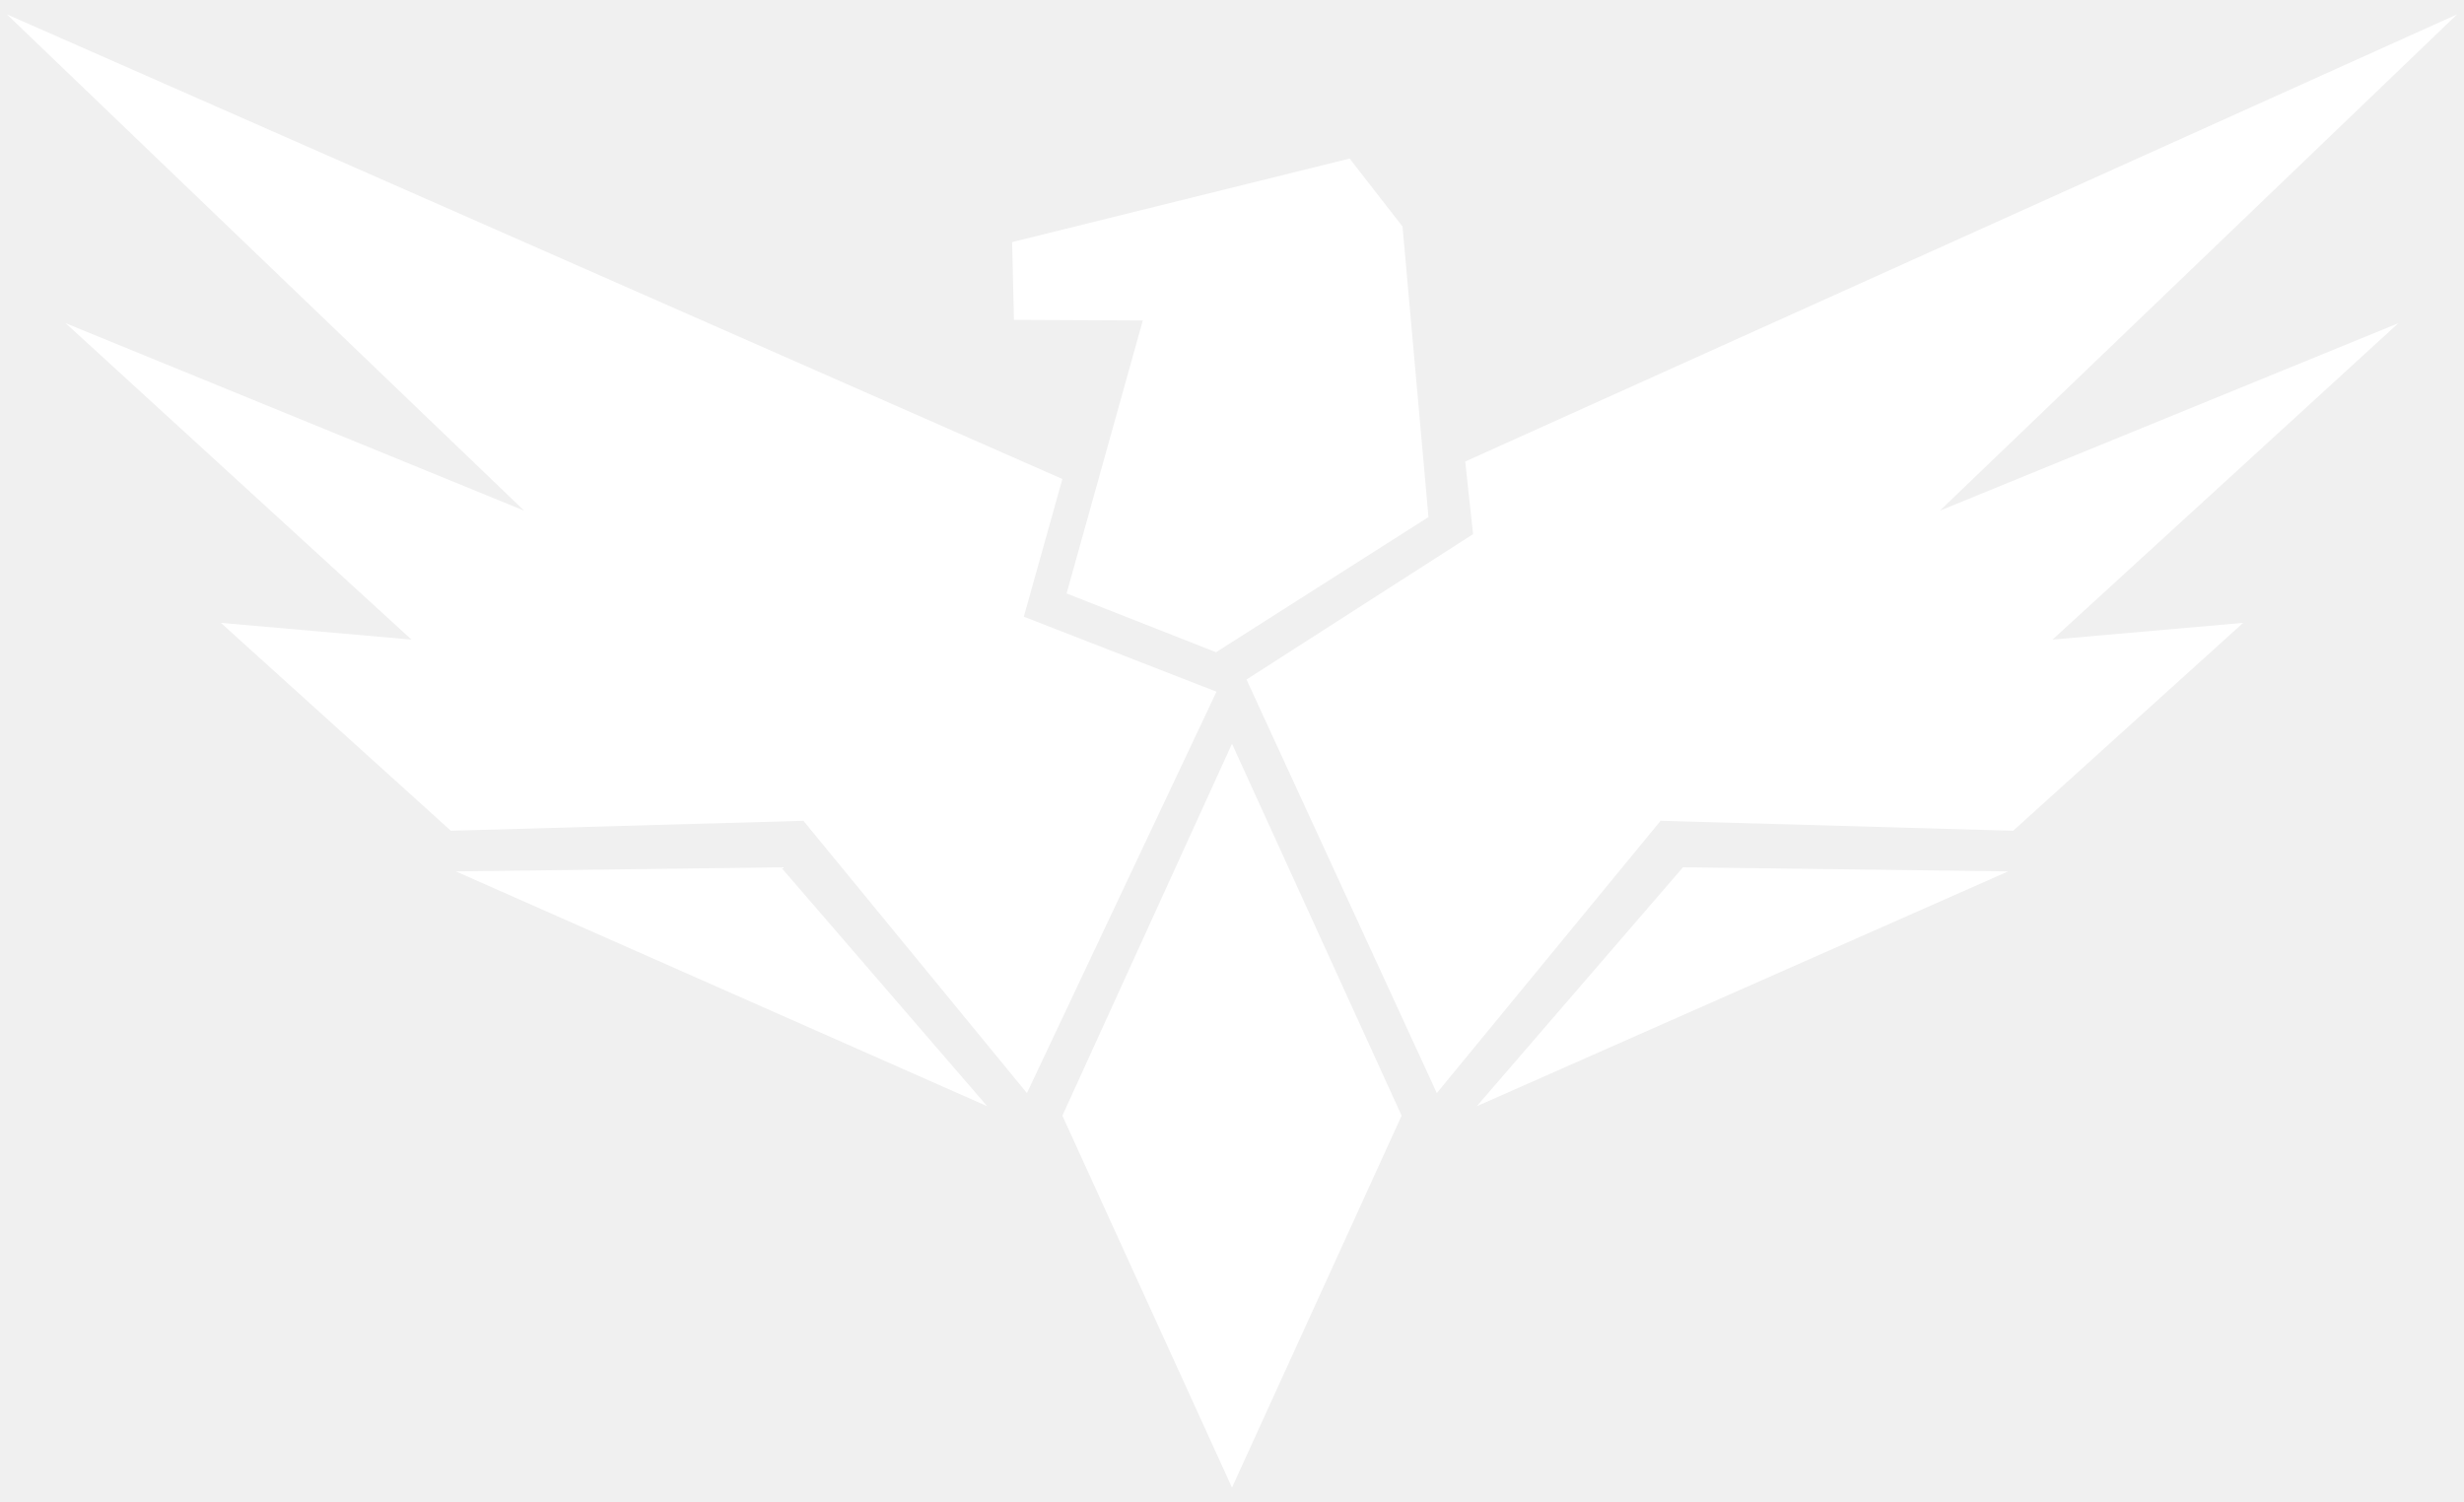
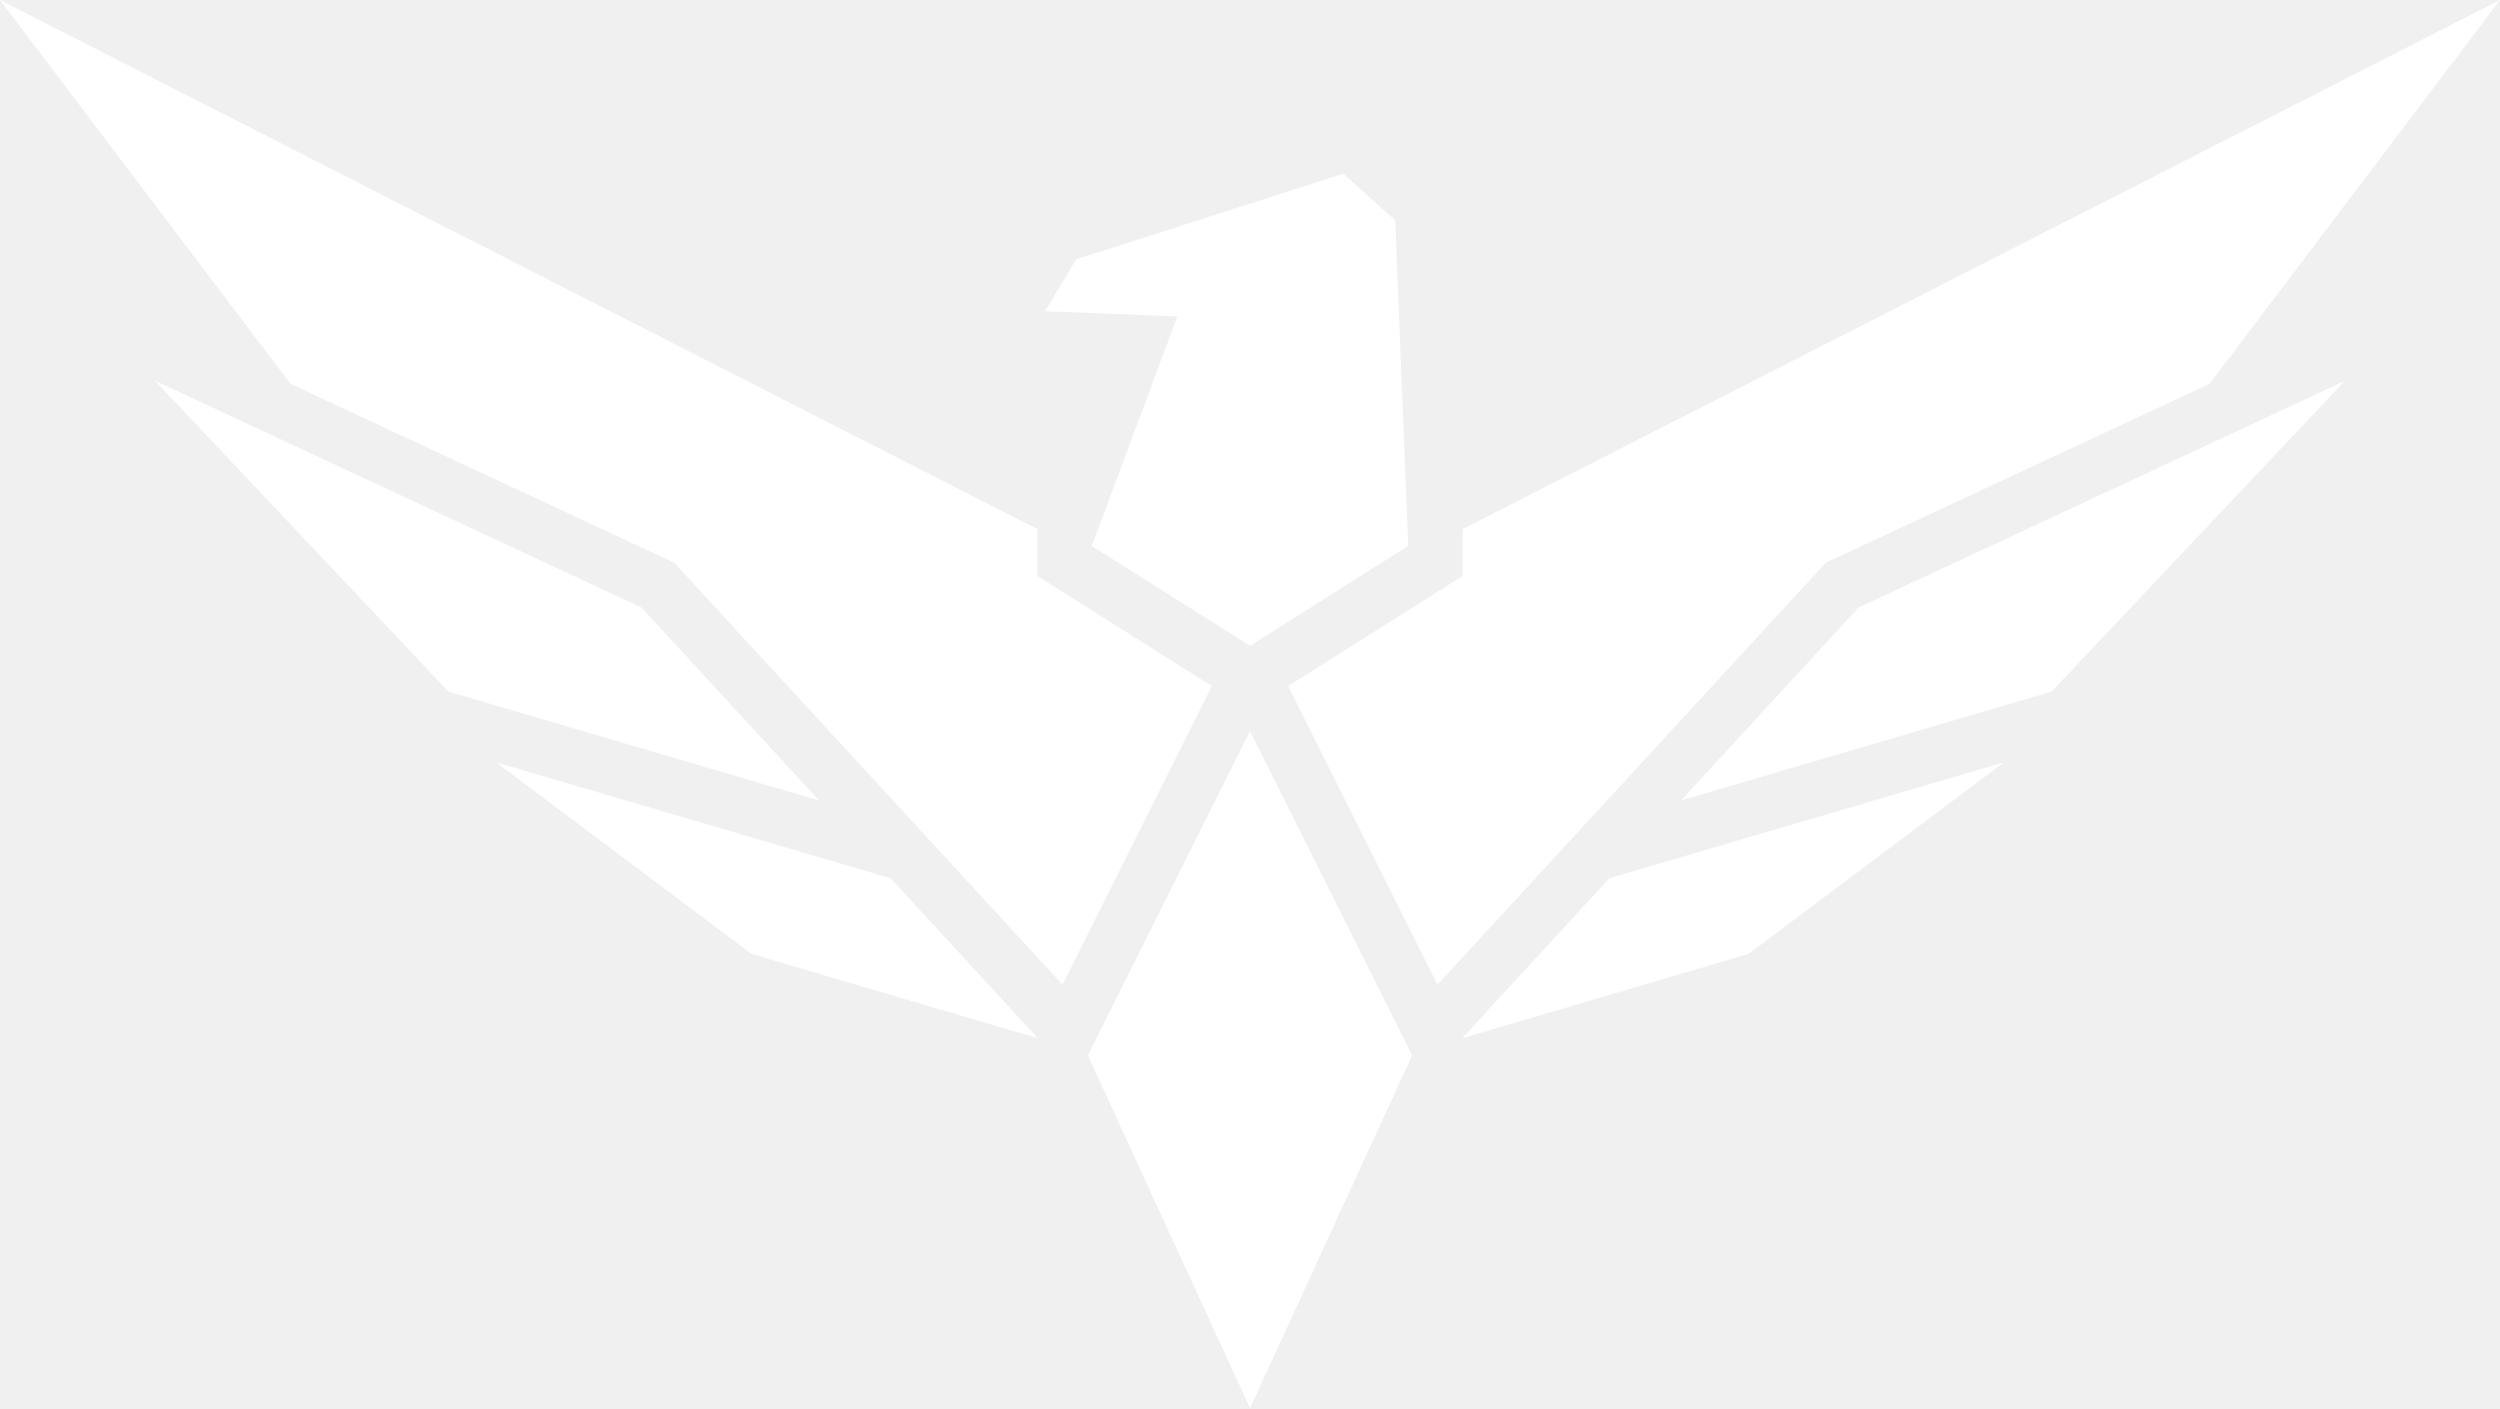
- <svg xmlns="http://www.w3.org/2000/svg" width="100%" height="100%" viewBox="0 0 1337 815" version="1.1" xml:space="preserve" style="fill-rule:evenodd;clip-rule:evenodd;stroke-linejoin:round;stroke-miterlimit:2;">
-   <g transform="matrix(1,0,0,1,-19,-80)">
-     <g transform="matrix(4.637988,1.92625,-3.42987,8.258377,-1378.593,-2326.521)">
-       <path d="M568.113,179.949C563.902,180.919 555.23,182.915 555.23,182.915L551.826,178.599L582.04,166.062L590.133,168.64L604.765,184.318L589.166,196.837L571.821,197.022L568.113,179.949Z" style="fill:white;" />
-     </g>
-     <g transform="matrix(-1,0,0,1,1379.12,-65.32933)">
-       <path d="M446.926,615.967L270.482,618.173L558.78,745.586L446.926,615.967Z" style="fill:white;" />
-     </g>
-     <g transform="matrix(0.927257,0,0,0.964471,302.5721,61.63728)">
-       <path d="M315.864,646.734L415.125,437.49L514.387,646.734L415.125,855.979L315.864,646.734Z" style="fill:white;" />
-     </g>
-     <g transform="matrix(1,0,0,1,0.355509,-79.90461)">
-       <path d="M813.693,410.352L1351.9,167.7L1071.253,436.997L1320,335.3L1132.355,506.971L1235.8,497.9L1111,610.7L919.704,605.288L798.279,753.052L695.013,528.639L817.958,449.744L813.693,410.352Z" style="fill:white;" />
-     </g>
-     <g transform="matrix(1,0,0,1,-4.120112,-65.32933)">
-       <path d="M446.926,615.967L270.482,618.173L558.78,745.586L446.926,615.967Z" style="fill:white;" />
-     </g>
-     <g transform="matrix(-1,0,0,1,1374.644,-79.90461)">
-       <path d="M779.185,419.829L1351.9,167.7L1071.253,436.997L1320,335.3L1132.355,506.971L1235.8,497.9L1111,610.7L919.704,605.288L798.418,753.052L695.56,535.253L800.103,494.549L779.185,419.829Z" style="fill:white;" />
-     </g>
-   </g>
-   <g id="Layer1">
-     </g>
+ <svg xmlns="http://www.w3.org/2000/svg" width="100%" height="100%" viewBox="0 0 964 543" version="1.1" xml:space="preserve" style="fill-rule:evenodd;clip-rule:evenodd;stroke-linejoin:round;stroke-miterlimit:2;">
+   <path id="wing-l" d="M112,148L260,217L409.69,379.66L467.26,264.53L400,222.08L400,204.02L0,0L112,148Z" style="fill:white;" />
+   <path id="wing-r" d="M964,0L564,204.02L564,222.08L496.74,264.53L554.31,379.66L704,217L852,148L964,0Z" style="fill:white;" />
+   <path id="mid-l" d="M172.93,266.68L315.8,308.65L247.36,234.28L59.81,146.84L172.93,266.68Z" style="fill:white;" />
+   <path id="mid-r" d="M904.19,146.84L716.64,234.28L648.2,308.65L791.07,266.68L904.19,146.84Z" style="fill:white;" />
+   <path id="small-l" d="M289.78,367.82L400.19,400.35L343.4,338.64L191.3,293.96L289.78,367.82Z" style="fill:white;" />
+   <path id="small-r" d="M772.7,293.96L620.6,338.64L563.81,400.35L674.22,367.82L772.7,293.96Z" style="fill:white;" />
+   <path id="head" d="M518,67L415,100L403,120L454,122L421,210.5L482,249L543,210.5L538,85L518,67Z" style="fill:white;" />
+   <path id="tail" d="M482,282L544.5,407L482,543L419.5,407L482,282Z" style="fill:white;" />
</svg>
